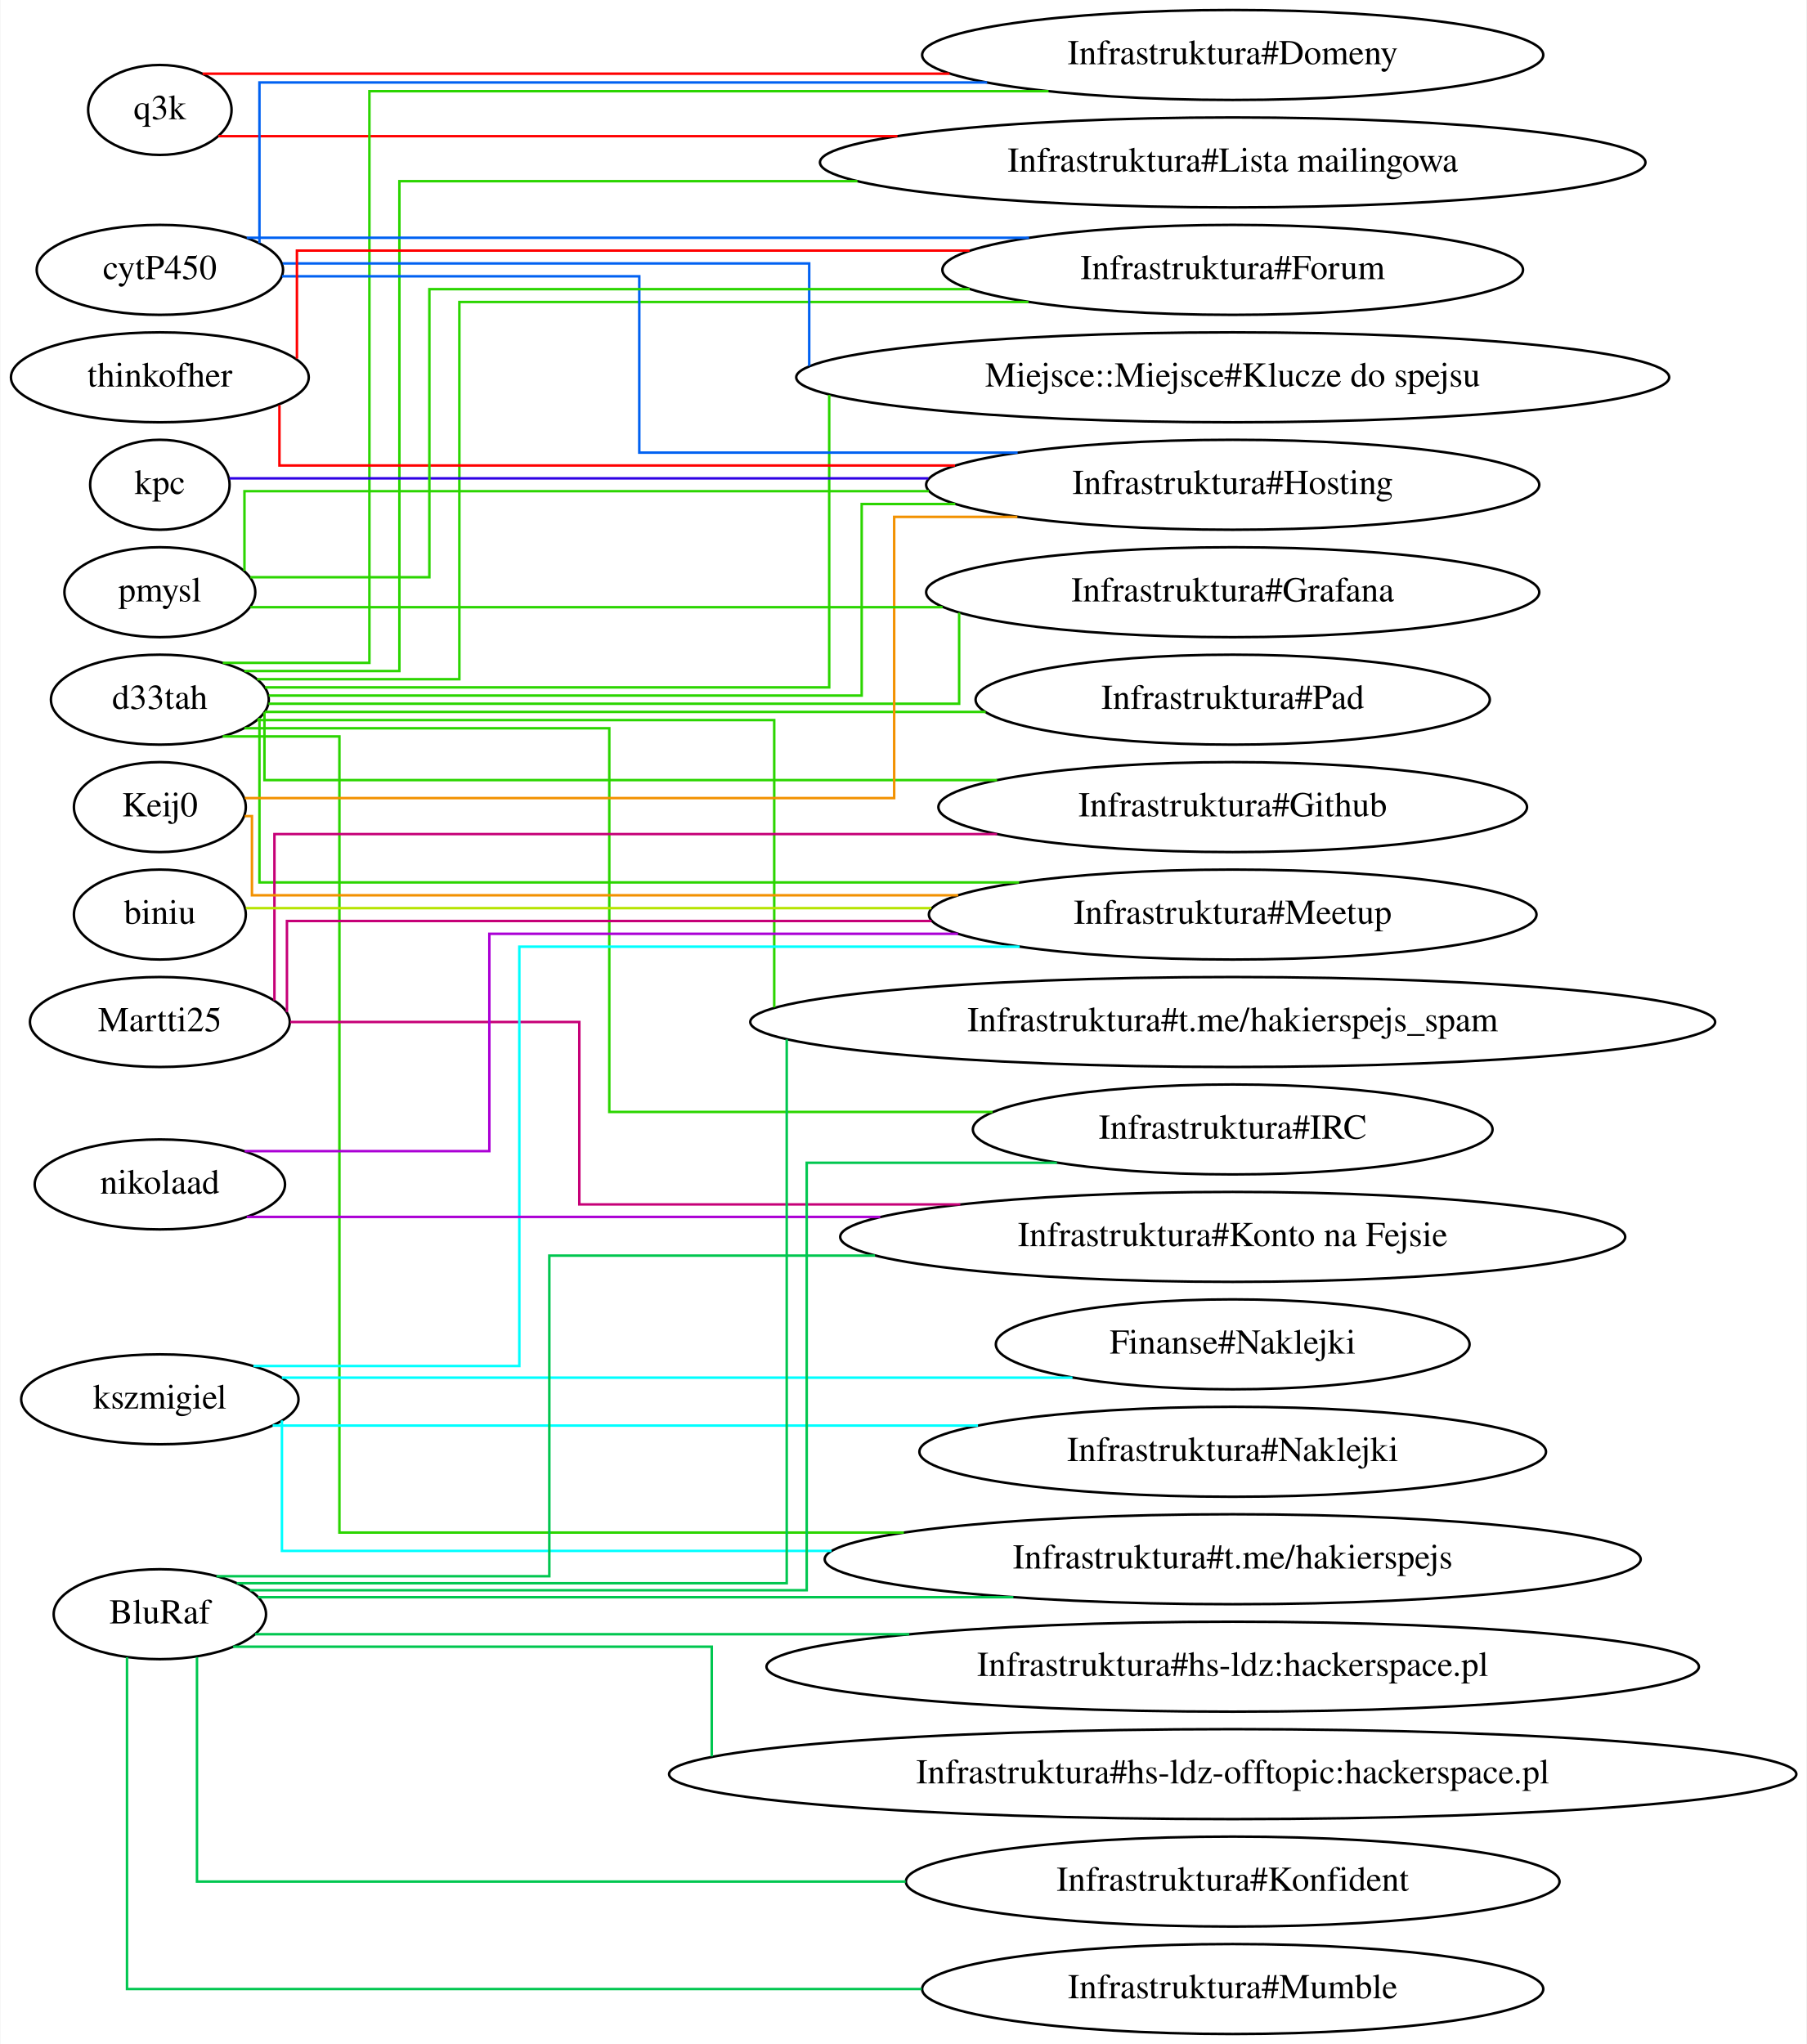
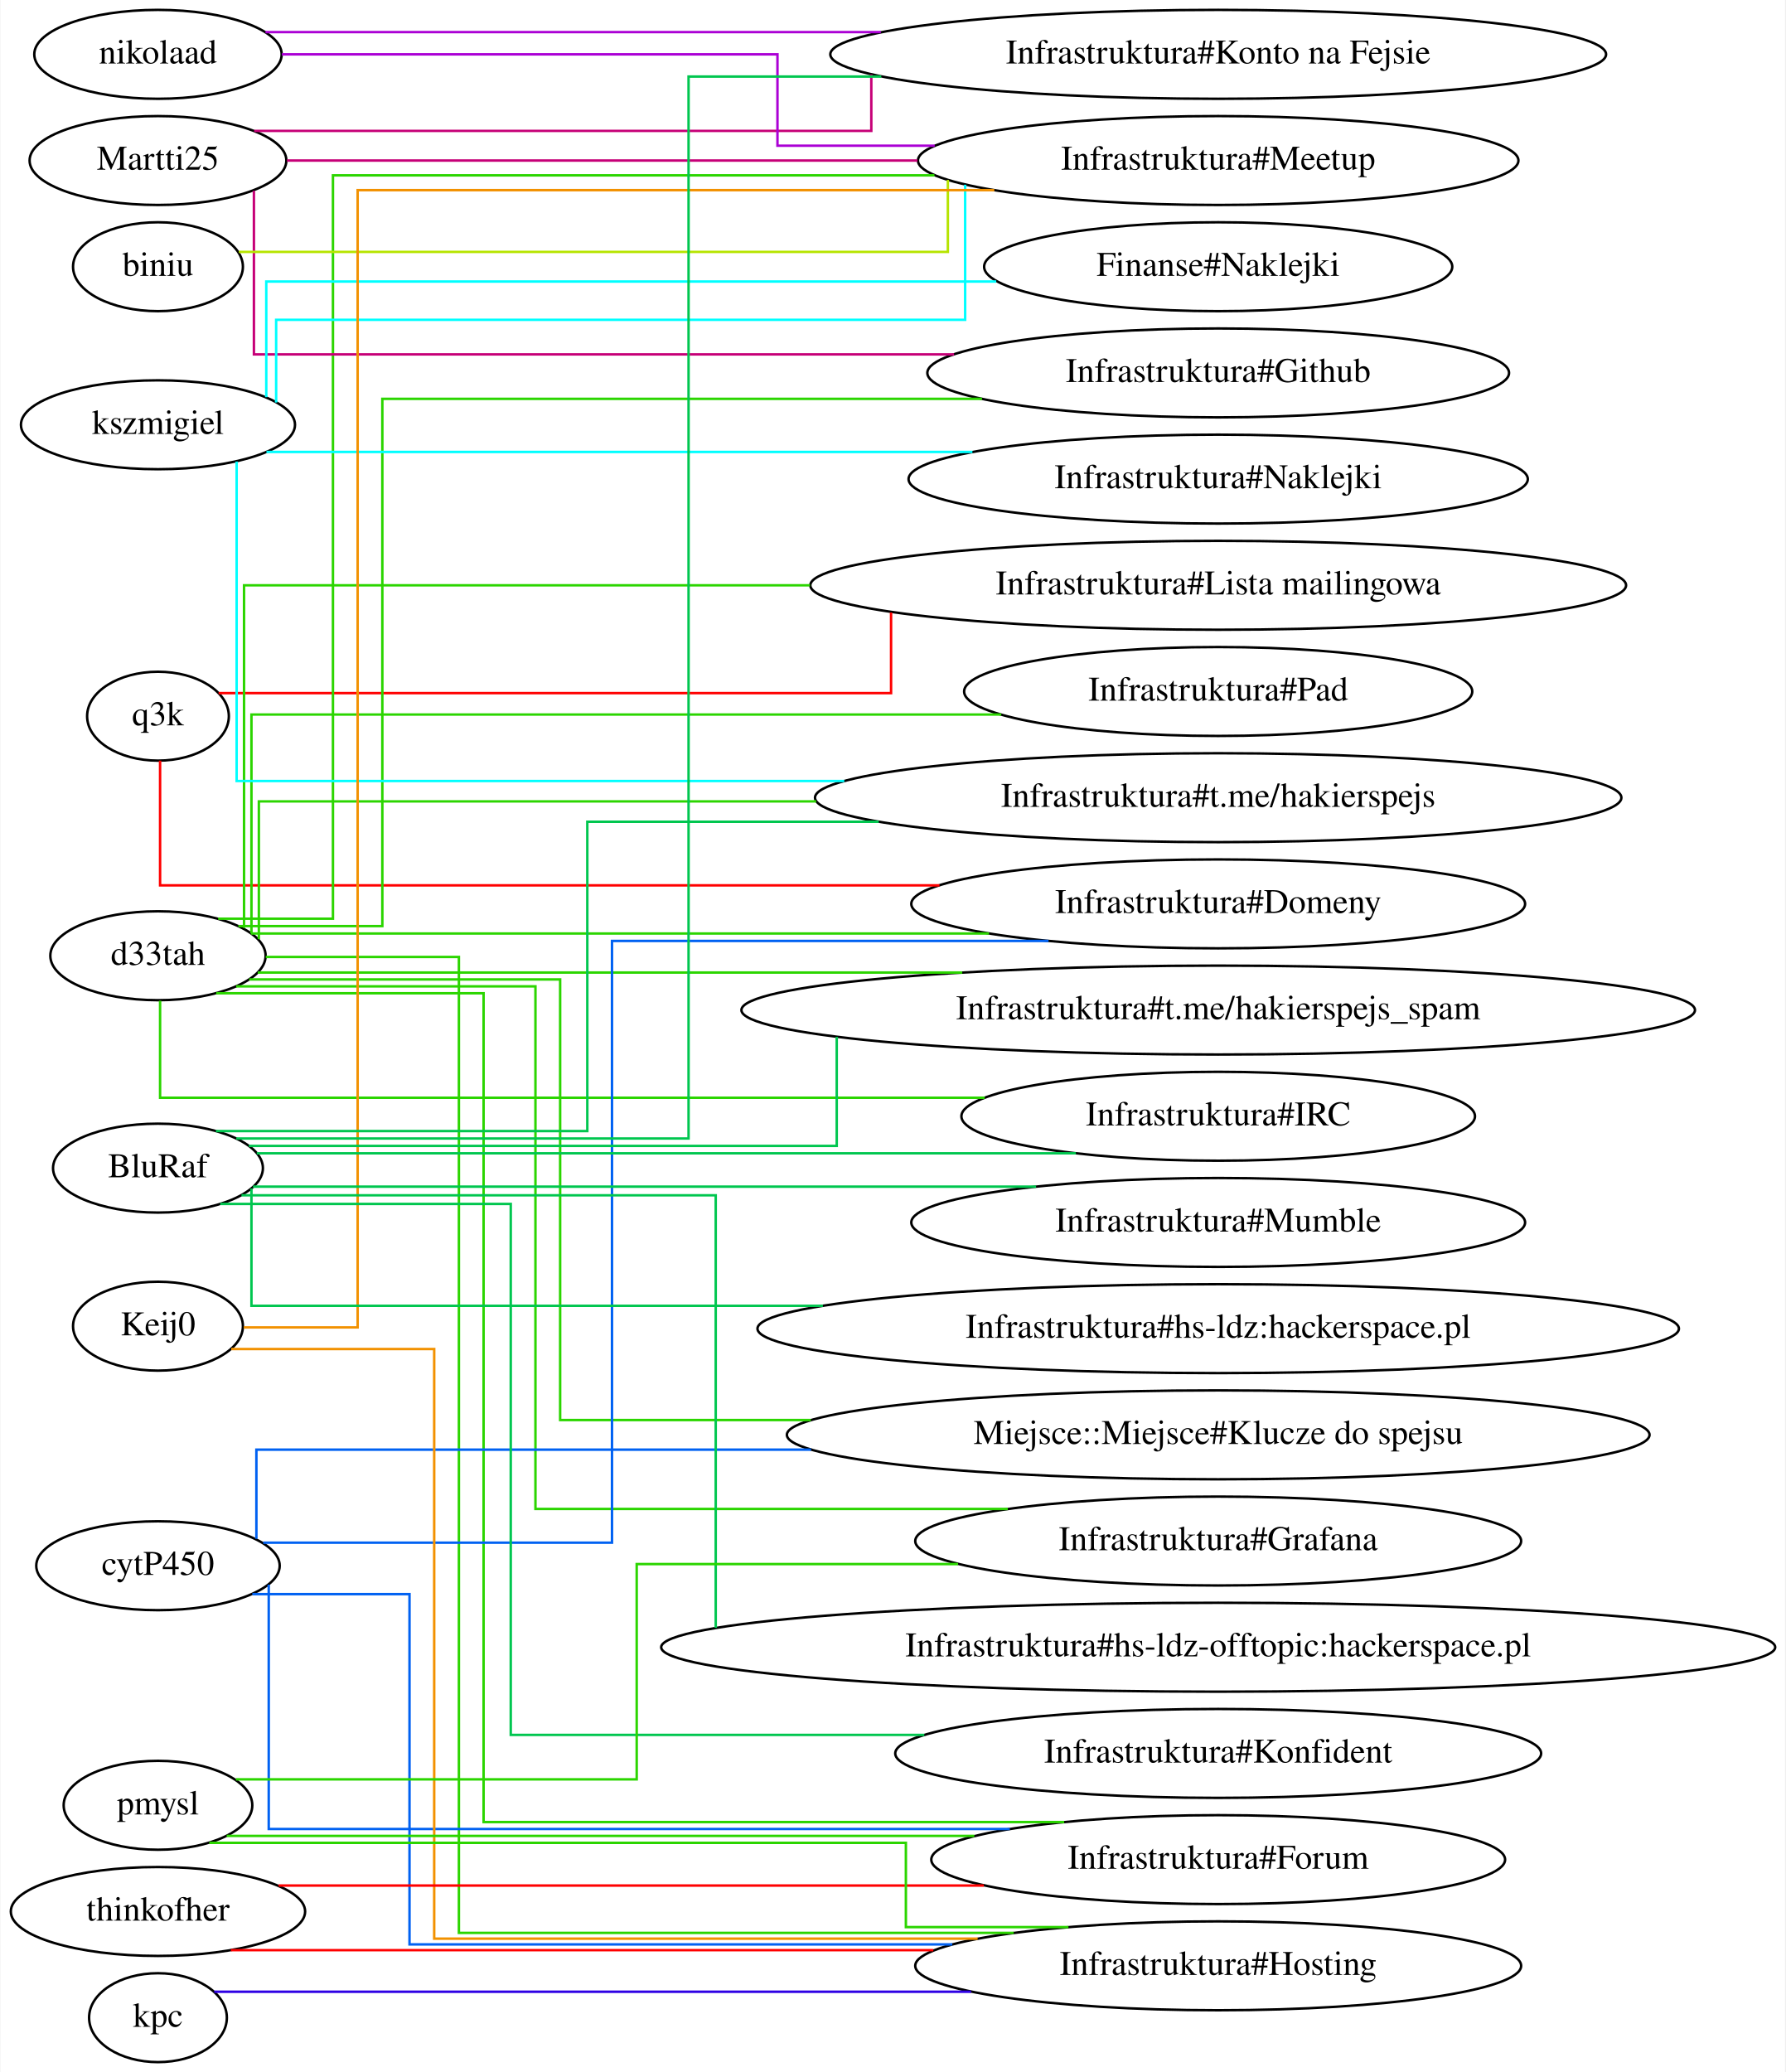
- <svg xmlns="http://www.w3.org/2000/svg" width="723pt" height="818pt" viewBox="0.00 0.00 722.65 818.00">
-   <g id="graph0" class="graph" transform="scale(1 1) rotate(0) translate(4 814)">
-     <polygon fill="#ffffff" stroke="transparent" points="-4,4 -4,-814 718.649,-814 718.649,4 -4,4" />
+ <svg xmlns="http://www.w3.org/2000/svg" width="723pt" height="839pt" viewBox="0.00 0.00 722.65 839.00">
+   <g id="graph0" class="graph" transform="scale(1 1) rotate(0) translate(4 835)">
+     <polygon fill="#ffffff" stroke="transparent" points="-4,4 -4,-835 718.649,-835 718.649,4 -4,4" />
    <g id="node1" class="node">
-       <ellipse fill="none" stroke="#000000" cx="59.795" cy="-770" rx="28.695" ry="18" />
-       <text text-anchor="middle" x="59.795" y="-766.3" font-family="Times,serif" font-size="14.00" fill="#000000">q3k</text>
+       <ellipse fill="none" stroke="#000000" cx="59.795" cy="-545" rx="28.695" ry="18" />
+       <text text-anchor="middle" x="59.795" y="-541.3" font-family="Times,serif" font-size="14.00" fill="#000000">q3k</text>
    </g>
    <g id="node2" class="node">
-       <ellipse fill="none" stroke="#000000" cx="489.119" cy="-749" rx="165.171" ry="18" />
-       <text text-anchor="middle" x="489.119" y="-745.3" font-family="Times,serif" font-size="14.00" fill="#000000">Infrastruktura#Lista mailingowa</text>
+       <ellipse fill="none" stroke="#000000" cx="489.119" cy="-469" rx="124.278" ry="18" />
+       <text text-anchor="middle" x="489.119" y="-465.3" font-family="Times,serif" font-size="14.00" fill="#000000">Infrastruktura#Domeny</text>
    </g>
    <g id="edge1" class="edge">
-       <path fill="none" stroke="#ff0000" d="M83.182,-759.5C133.927,-759.5 257.418,-759.5 354.969,-759.5" />
+       <path fill="none" stroke="#ff0000" d="M60.649,-527.002C60.649,-506.707 60.649,-476.5 60.649,-476.5 60.649,-476.5 249.318,-476.5 376.264,-476.5" />
    </g>
    <g id="node3" class="node">
-       <ellipse fill="none" stroke="#000000" cx="489.119" cy="-792" rx="124.278" ry="18" />
-       <text text-anchor="middle" x="489.119" y="-788.3" font-family="Times,serif" font-size="14.00" fill="#000000">Infrastruktura#Domeny</text>
+       <ellipse fill="none" stroke="#000000" cx="489.119" cy="-598" rx="165.171" ry="18" />
+       <text text-anchor="middle" x="489.119" y="-594.3" font-family="Times,serif" font-size="14.00" fill="#000000">Infrastruktura#Lista mailingowa</text>
    </g>
    <g id="edge2" class="edge">
-       <path fill="none" stroke="#ff0000" d="M76.89,-784.5C126.172,-784.5 271.648,-784.5 375.806,-784.5" />
+       <path fill="none" stroke="#ff0000" d="M84.34,-554.333C155.463,-554.333 356.649,-554.333 356.649,-554.333 356.649,-554.333 356.649,-574.045 356.649,-586.981" />
    </g>
    <g id="node4" class="node">
-       <ellipse fill="none" stroke="#000000" cx="59.795" cy="-534" rx="43.592" ry="18" />
-       <text text-anchor="middle" x="59.795" y="-530.3" font-family="Times,serif" font-size="14.00" fill="#000000">d33tah</text>
+       <ellipse fill="none" stroke="#000000" cx="59.795" cy="-448" rx="43.592" ry="18" />
+       <text text-anchor="middle" x="59.795" y="-444.3" font-family="Times,serif" font-size="14.00" fill="#000000">d33tah</text>
+     </g>
+     <g id="edge8" class="edge">
+       <path fill="none" stroke="#2bd500" d="M97.518,-457C163.814,-457 303.021,-457 396.313,-457" />
+     </g>
+     <g id="edge7" class="edge">
+       <path fill="none" stroke="#2bd500" d="M94.649,-459.274C94.649,-494.159 94.649,-598 94.649,-598 94.649,-598 215.806,-598 323.829,-598" />
+     </g>
+     <g id="node5" class="node">
+       <ellipse fill="none" stroke="#000000" cx="489.119" cy="-770" rx="121.578" ry="18" />
+       <text text-anchor="middle" x="489.119" y="-766.3" font-family="Times,serif" font-size="14.00" fill="#000000">Infrastruktura#Meetup</text>
+     </g>
+     <g id="edge3" class="edge">
+       <path fill="none" stroke="#2bd500" d="M84.179,-463C104.675,-463 130.649,-463 130.649,-463 130.649,-463 130.649,-764 130.649,-764 130.649,-764 269.367,-764 374.218,-764" />
+     </g>
+     <g id="node6" class="node">
+       <ellipse fill="none" stroke="#000000" cx="489.119" cy="-555" rx="102.882" ry="18" />
+       <text text-anchor="middle" x="489.119" y="-551.3" font-family="Times,serif" font-size="14.00" fill="#000000">Infrastruktura#Pad</text>
    </g>
    <g id="edge4" class="edge">
-       <path fill="none" stroke="#2bd500" d="M93.59,-545.455C121.187,-545.455 155.649,-545.455 155.649,-545.455 155.649,-545.455 155.649,-741.5 155.649,-741.5 155.649,-741.5 250.457,-741.5 338.968,-741.5" />
+       <path fill="none" stroke="#2bd500" d="M97.649,-457.013C97.649,-481.191 97.649,-545.667 97.649,-545.667 97.649,-545.667 285.848,-545.667 401.266,-545.667" />
+     </g>
+     <g id="node7" class="node">
+       <ellipse fill="none" stroke="#000000" cx="489.119" cy="-254" rx="174.669" ry="18" />
+       <text text-anchor="middle" x="489.119" y="-250.3" font-family="Times,serif" font-size="14.00" fill="#000000">Miejsce::Miejsce#Klucze do spejsu</text>
+     </g>
+     <g id="edge5" class="edge">
+       <path fill="none" stroke="#2bd500" d="M96.749,-438.4C144.798,-438.4 222.649,-438.4 222.649,-438.4 222.649,-438.4 222.649,-260 222.649,-260 222.649,-260 269.637,-260 324.15,-260" />
+     </g>
+     <g id="node8" class="node">
+       <ellipse fill="none" stroke="#000000" cx="489.119" cy="-39" rx="122.678" ry="18" />
+       <text text-anchor="middle" x="489.119" y="-35.3" font-family="Times,serif" font-size="14.00" fill="#000000">Infrastruktura#Hosting</text>
+     </g>
+     <g id="edge6" class="edge">
+       <path fill="none" stroke="#2bd500" d="M103.443,-447.5C138.408,-447.5 181.649,-447.5 181.649,-447.5 181.649,-447.5 181.649,-52.333 181.649,-52.333 181.649,-52.333 315.251,-52.333 406.319,-52.333" />
+     </g>
+     <g id="node9" class="node">
+       <ellipse fill="none" stroke="#000000" cx="489.119" cy="-383" rx="103.981" ry="18" />
+       <text text-anchor="middle" x="489.119" y="-379.3" font-family="Times,serif" font-size="14.00" fill="#000000">Infrastruktura#IRC</text>
+     </g>
+     <g id="edge9" class="edge">
+       <path fill="none" stroke="#2bd500" d="M60.649,-429.807C60.649,-412.961 60.649,-390.5 60.649,-390.5 60.649,-390.5 268.38,-390.5 394.559,-390.5" />
+     </g>
+     <g id="node10" class="node">
+       <ellipse fill="none" stroke="#000000" cx="489.119" cy="-211" rx="122.678" ry="18" />
+       <text text-anchor="middle" x="489.119" y="-207.3" font-family="Times,serif" font-size="14.00" fill="#000000">Infrastruktura#Grafana</text>
+     </g>
+     <g id="edge10" class="edge">
+       <path fill="none" stroke="#2bd500" d="M91.466,-435.6C136.238,-435.6 212.649,-435.6 212.649,-435.6 212.649,-435.6 212.649,-224 212.649,-224 212.649,-224 322.68,-224 403.913,-224" />
+     </g>
+     <g id="node11" class="node">
+       <ellipse fill="none" stroke="#000000" cx="489.119" cy="-512" rx="163.271" ry="18" />
+       <text text-anchor="middle" x="489.119" y="-508.3" font-family="Times,serif" font-size="14.00" fill="#000000">Infrastruktura#t.me/hakierspejs</text>
+     </g>
+     <g id="edge11" class="edge">
+       <path fill="none" stroke="#2bd500" d="M100.649,-454.689C100.649,-470.812 100.649,-510.5 100.649,-510.5 100.649,-510.5 219.963,-510.5 326.343,-510.5" />
+     </g>
+     <g id="node12" class="node">
+       <ellipse fill="none" stroke="#000000" cx="489.119" cy="-82" rx="116.18" ry="18" />
+       <text text-anchor="middle" x="489.119" y="-78.3" font-family="Times,serif" font-size="14.00" fill="#000000">Infrastruktura#Forum</text>
+     </g>
+     <g id="edge12" class="edge">
+       <path fill="none" stroke="#2bd500" d="M83.368,-432.8C121.294,-432.8 191.649,-432.8 191.649,-432.8 191.649,-432.8 191.649,-97.2 191.649,-97.2 191.649,-97.2 339.532,-97.2 426.76,-97.2" />
+     </g>
+     <g id="node13" class="node">
+       <ellipse fill="none" stroke="#000000" cx="489.119" cy="-684" rx="117.779" ry="18" />
+       <text text-anchor="middle" x="489.119" y="-680.3" font-family="Times,serif" font-size="14.00" fill="#000000">Infrastruktura#Github</text>
+     </g>
+     <g id="edge13" class="edge">
+       <path fill="none" stroke="#2bd500" d="M92.339,-460C118.409,-460 150.649,-460 150.649,-460 150.649,-460 150.649,-673.5 150.649,-673.5 150.649,-673.5 293.395,-673.5 393.485,-673.5" />
+     </g>
+     <g id="node14" class="node">
+       <ellipse fill="none" stroke="#000000" cx="489.119" cy="-426" rx="193.066" ry="18" />
+       <text text-anchor="middle" x="489.119" y="-422.3" font-family="Times,serif" font-size="14.00" fill="#000000">Infrastruktura#t.me/hakierspejs_spam</text>
    </g>
    <g id="edge14" class="edge">
-       <path fill="none" stroke="#2bd500" d="M84.954,-548.727C109.654,-548.727 143.649,-548.727 143.649,-548.727 143.649,-548.727 143.649,-777.5 143.649,-777.5 143.649,-777.5 313.97,-777.5 415.431,-777.5" />
-     </g>
-     <g id="node5" class="node">
-       <ellipse fill="none" stroke="#000000" cx="489.119" cy="-448" rx="121.578" ry="18" />
-       <text text-anchor="middle" x="489.119" y="-444.3" font-family="Times,serif" font-size="14.00" fill="#000000">Infrastruktura#Meetup</text>
-     </g>
-     <g id="edge3" class="edge">
-       <path fill="none" stroke="#2bd500" d="M99.649,-526.719C99.649,-508.219 99.649,-460.857 99.649,-460.857 99.649,-460.857 289.002,-460.857 403.649,-460.857" />
-     </g>
-     <g id="node6" class="node">
-       <ellipse fill="none" stroke="#000000" cx="489.119" cy="-362" rx="103.981" ry="18" />
-       <text text-anchor="middle" x="489.119" y="-358.3" font-family="Times,serif" font-size="14.00" fill="#000000">Infrastruktura#IRC</text>
-     </g>
-     <g id="edge5" class="edge">
-       <path fill="none" stroke="#2bd500" d="M93.624,-522.545C145.724,-522.545 239.649,-522.545 239.649,-522.545 239.649,-522.545 239.649,-369 239.649,-369 239.649,-369 322.748,-369 393.025,-369" />
-     </g>
-     <g id="node7" class="node">
-       <ellipse fill="none" stroke="#000000" cx="489.119" cy="-190" rx="163.271" ry="18" />
-       <text text-anchor="middle" x="489.119" y="-186.3" font-family="Times,serif" font-size="14.00" fill="#000000">Infrastruktura#t.me/hakierspejs</text>
-     </g>
-     <g id="edge6" class="edge">
-       <path fill="none" stroke="#2bd500" d="M84.926,-519.273C105.647,-519.273 131.649,-519.273 131.649,-519.273 131.649,-519.273 131.649,-200.667 131.649,-200.667 131.649,-200.667 255.607,-200.667 357.534,-200.667" />
-     </g>
-     <g id="node8" class="node">
-       <ellipse fill="none" stroke="#000000" cx="489.119" cy="-405" rx="193.066" ry="18" />
-       <text text-anchor="middle" x="489.119" y="-401.3" font-family="Times,serif" font-size="14.00" fill="#000000">Infrastruktura#t.me/hakierspejs_spam</text>
-     </g>
-     <g id="edge7" class="edge">
-       <path fill="none" stroke="#2bd500" d="M98.751,-525.818C168.076,-525.818 305.649,-525.818 305.649,-525.818 305.649,-525.818 305.649,-434.961 305.649,-410.827" />
-     </g>
-     <g id="node9" class="node">
-       <ellipse fill="none" stroke="#000000" cx="489.119" cy="-663" rx="174.669" ry="18" />
-       <text text-anchor="middle" x="489.119" y="-659.3" font-family="Times,serif" font-size="14.00" fill="#000000">Miejsce::Miejsce#Klucze do spejsu</text>
-     </g>
-     <g id="edge8" class="edge">
-       <path fill="none" stroke="#2bd500" d="M101.942,-538.909C177.373,-538.909 327.649,-538.909 327.649,-538.909 327.649,-538.909 327.649,-629.722 327.649,-655.973" />
-     </g>
-     <g id="node10" class="node">
-       <ellipse fill="none" stroke="#000000" cx="489.119" cy="-534" rx="102.882" ry="18" />
-       <text text-anchor="middle" x="489.119" y="-530.3" font-family="Times,serif" font-size="14.00" fill="#000000">Infrastruktura#Pad</text>
-     </g>
-     <g id="edge9" class="edge">
-       <path fill="none" stroke="#2bd500" d="M101.742,-529.091C168.1,-529.091 299.098,-529.091 390.288,-529.091" />
-     </g>
-     <g id="node11" class="node">
-       <ellipse fill="none" stroke="#000000" cx="489.119" cy="-620" rx="122.678" ry="18" />
-       <text text-anchor="middle" x="489.119" y="-616.3" font-family="Times,serif" font-size="14.00" fill="#000000">Infrastruktura#Hosting</text>
-     </g>
-     <g id="edge10" class="edge">
-       <path fill="none" stroke="#2bd500" d="M103.37,-535.636C182.257,-535.636 340.649,-535.636 340.649,-535.636 340.649,-535.636 340.649,-612.286 340.649,-612.286 340.649,-612.286 356.635,-612.286 378.115,-612.286" />
-     </g>
-     <g id="node12" class="node">
-       <ellipse fill="none" stroke="#000000" cx="489.119" cy="-706" rx="116.18" ry="18" />
-       <text text-anchor="middle" x="489.119" y="-702.3" font-family="Times,serif" font-size="14.00" fill="#000000">Infrastruktura#Forum</text>
-     </g>
-     <g id="edge11" class="edge">
-       <path fill="none" stroke="#2bd500" d="M98.708,-542.182C133.705,-542.182 179.649,-542.182 179.649,-542.182 179.649,-542.182 179.649,-693.143 179.649,-693.143 179.649,-693.143 315.718,-693.143 407.405,-693.143" />
-     </g>
-     <g id="node13" class="node">
-       <ellipse fill="none" stroke="#000000" cx="489.119" cy="-491" rx="117.779" ry="18" />
-       <text text-anchor="middle" x="489.119" y="-487.3" font-family="Times,serif" font-size="14.00" fill="#000000">Infrastruktura#Github</text>
-     </g>
-     <g id="edge12" class="edge">
-       <path fill="none" stroke="#2bd500" d="M101.649,-528.969C101.649,-519.913 101.649,-501.8 101.649,-501.8 101.649,-501.8 280.137,-501.8 394.829,-501.8" />
-     </g>
-     <g id="node14" class="node">
-       <ellipse fill="none" stroke="#000000" cx="489.119" cy="-577" rx="122.678" ry="18" />
-       <text text-anchor="middle" x="489.119" y="-573.3" font-family="Times,serif" font-size="14.00" fill="#000000">Infrastruktura#Grafana</text>
-     </g>
-     <g id="edge13" class="edge">
-       <path fill="none" stroke="#2bd500" d="M103.265,-532.364C190.719,-532.364 379.649,-532.364 379.649,-532.364 379.649,-532.364 379.649,-555.927 379.649,-568.813" />
+       <path fill="none" stroke="#2bd500" d="M100.184,-441.2C164.894,-441.2 293.825,-441.2 385.487,-441.2" />
    </g>
    <g id="node15" class="node">
-       <ellipse fill="none" stroke="#000000" cx="59.795" cy="-706" rx="49.291" ry="18" />
-       <text text-anchor="middle" x="59.795" y="-702.3" font-family="Times,serif" font-size="14.00" fill="#000000">cytP450</text>
+       <ellipse fill="none" stroke="#000000" cx="59.795" cy="-201" rx="49.291" ry="18" />
+       <text text-anchor="middle" x="59.795" y="-197.3" font-family="Times,serif" font-size="14.00" fill="#000000">cytP450</text>
+     </g>
+     <g id="edge15" class="edge">
+       <path fill="none" stroke="#0061f2" d="M102.437,-210.333C156.749,-210.333 243.649,-210.333 243.649,-210.333 243.649,-210.333 243.649,-454 243.649,-454 243.649,-454 347.797,-454 420.416,-454" />
+     </g>
+     <g id="edge16" class="edge">
+       <path fill="none" stroke="#0061f2" d="M99.649,-211.901C99.649,-225.785 99.649,-248 99.649,-248 99.649,-248 218.009,-248 324.231,-248" />
+     </g>
+     <g id="edge17" class="edge">
+       <path fill="none" stroke="#0061f2" d="M98.011,-189.5C126.913,-189.5 161.649,-189.5 161.649,-189.5 161.649,-189.5 161.649,-47.667 161.649,-47.667 161.649,-47.667 285.995,-47.667 381.44,-47.667" />
    </g>
    <g id="edge18" class="edge">
-       <path fill="none" stroke="#0061f2" d="M99.649,-716.746C99.649,-737.484 99.649,-781 99.649,-781 99.649,-781 275.462,-781 390.84,-781" />
-     </g>
-     <g id="edge16" class="edge">
-       <path fill="none" stroke="#0061f2" d="M108.977,-708.571C184.311,-708.571 319.649,-708.571 319.649,-708.571 319.649,-708.571 319.649,-679.063 319.649,-667.536" />
-     </g>
-     <g id="edge17" class="edge">
-       <path fill="none" stroke="#0061f2" d="M108.704,-703.429C165.546,-703.429 251.649,-703.429 251.649,-703.429 251.649,-703.429 251.649,-632.857 251.649,-632.857 251.649,-632.857 335.092,-632.857 403.051,-632.857" />
-     </g>
-     <g id="edge15" class="edge">
-       <path fill="none" stroke="#0061f2" d="M94.564,-718.857C162.237,-718.857 313.265,-718.857 407.6,-718.857" />
+       <path fill="none" stroke="#0061f2" d="M104.649,-193.334C104.649,-168.891 104.649,-94.4 104.649,-94.4 104.649,-94.4 291.571,-94.4 404.746,-94.4" />
    </g>
    <g id="node16" class="node">
-       <ellipse fill="none" stroke="#000000" cx="59.795" cy="-405" rx="51.991" ry="18" />
-       <text text-anchor="middle" x="59.795" y="-401.3" font-family="Times,serif" font-size="14.00" fill="#000000">Martti25</text>
+       <ellipse fill="none" stroke="#000000" cx="59.795" cy="-770" rx="51.991" ry="18" />
+       <text text-anchor="middle" x="59.795" y="-766.3" font-family="Times,serif" font-size="14.00" fill="#000000">Martti25</text>
    </g>
    <g id="edge19" class="edge">
-       <path fill="none" stroke="#c60077" d="M110.649,-409.024C110.649,-419.25 110.649,-445.429 110.649,-445.429 110.649,-445.429 257.797,-445.429 368.589,-445.429" />
+       <path fill="none" stroke="#c60077" d="M112.009,-770C175.027,-770 283.027,-770 367.341,-770" />
    </g>
    <g id="edge21" class="edge">
-       <path fill="none" stroke="#c60077" d="M105.649,-413.626C105.649,-433.379 105.649,-480.2 105.649,-480.2 105.649,-480.2 281.279,-480.2 394.821,-480.2" />
+       <path fill="none" stroke="#c60077" d="M98.649,-757.734C98.649,-735.656 98.649,-691.5 98.649,-691.5 98.649,-691.5 266.561,-691.5 382.164,-691.5" />
    </g>
    <g id="node17" class="node">
-       <ellipse fill="none" stroke="#000000" cx="489.119" cy="-319" rx="157.072" ry="18" />
-       <text text-anchor="middle" x="489.119" y="-315.3" font-family="Times,serif" font-size="14.00" fill="#000000">Infrastruktura#Konto na Fejsie</text>
+       <ellipse fill="none" stroke="#000000" cx="489.119" cy="-813" rx="157.072" ry="18" />
+       <text text-anchor="middle" x="489.119" y="-809.3" font-family="Times,serif" font-size="14.00" fill="#000000">Infrastruktura#Konto na Fejsie</text>
    </g>
    <g id="edge20" class="edge">
-       <path fill="none" stroke="#c60077" d="M111.985,-405C161.259,-405 227.649,-405 227.649,-405 227.649,-405 227.649,-332 227.649,-332 227.649,-332 308.382,-332 380.126,-332" />
+       <path fill="none" stroke="#c60077" d="M98.751,-782C177.596,-782 348.649,-782 348.649,-782 348.649,-782 348.649,-795.67 348.649,-804.855" />
    </g>
    <g id="node18" class="node">
-       <ellipse fill="none" stroke="#000000" cx="59.795" cy="-448" rx="34.394" ry="18" />
-       <text text-anchor="middle" x="59.795" y="-444.3" font-family="Times,serif" font-size="14.00" fill="#000000">biniu</text>
+       <ellipse fill="none" stroke="#000000" cx="59.795" cy="-727" rx="34.394" ry="18" />
+       <text text-anchor="middle" x="59.795" y="-723.3" font-family="Times,serif" font-size="14.00" fill="#000000">biniu</text>
    </g>
    <g id="edge22" class="edge">
-       <path fill="none" stroke="#b6e400" d="M94.202,-450.571C153.001,-450.571 275.475,-450.571 368.539,-450.571" />
+       <path fill="none" stroke="#b6e400" d="M92.522,-733C174.042,-733 379.649,-733 379.649,-733 379.649,-733 379.649,-751.292 379.649,-762.153" />
    </g>
    <g id="node19" class="node">
-       <ellipse fill="none" stroke="#000000" cx="59.795" cy="-254" rx="55.491" ry="18" />
-       <text text-anchor="middle" x="59.795" y="-250.3" font-family="Times,serif" font-size="14.00" fill="#000000">kszmigiel</text>
+       <ellipse fill="none" stroke="#000000" cx="59.795" cy="-663" rx="55.491" ry="18" />
+       <text text-anchor="middle" x="59.795" y="-659.3" font-family="Times,serif" font-size="14.00" fill="#000000">kszmigiel</text>
    </g>
    <g id="edge23" class="edge">
-       <path fill="none" stroke="#00ffff" d="M97.215,-267.333C139.839,-267.333 203.649,-267.333 203.649,-267.333 203.649,-267.333 203.649,-435.143 203.649,-435.143 203.649,-435.143 319.737,-435.143 403.856,-435.143" />
+       <path fill="none" stroke="#00ffff" d="M107.649,-672.013C107.649,-684.489 107.649,-705.5 107.649,-705.5 107.649,-705.5 386.649,-705.5 386.649,-705.5 386.649,-705.5 386.649,-742.16 386.649,-760.204" />
    </g>
    <g id="edge25" class="edge">
-       <path fill="none" stroke="#00ffff" d="M108.649,-245.565C108.649,-228.895 108.649,-193.333 108.649,-193.333 108.649,-193.333 224.684,-193.333 328.593,-193.333" />
+       <path fill="none" stroke="#00ffff" d="M91.649,-648.106C91.649,-611.25 91.649,-518.75 91.649,-518.75 91.649,-518.75 225.394,-518.75 337.719,-518.75" />
    </g>
    <g id="node20" class="node">
-       <ellipse fill="none" stroke="#000000" cx="489.119" cy="-276" rx="94.783" ry="18" />
-       <text text-anchor="middle" x="489.119" y="-272.3" font-family="Times,serif" font-size="14.00" fill="#000000">Finanse#Naklejki</text>
+       <ellipse fill="none" stroke="#000000" cx="489.119" cy="-641" rx="125.378" ry="18" />
+       <text text-anchor="middle" x="489.119" y="-637.3" font-family="Times,serif" font-size="14.00" fill="#000000">Infrastruktura#Naklejki</text>
    </g>
    <g id="edge24" class="edge">
-       <path fill="none" stroke="#00ffff" d="M108.626,-262.667C186.427,-262.667 338.536,-262.667 425.006,-262.667" />
+       <path fill="none" stroke="#00ffff" d="M103.722,-652C170.507,-652 299.339,-652 389.598,-652" />
    </g>
    <g id="node21" class="node">
-       <ellipse fill="none" stroke="#000000" cx="489.119" cy="-233" rx="125.378" ry="18" />
-       <text text-anchor="middle" x="489.119" y="-229.3" font-family="Times,serif" font-size="14.00" fill="#000000">Infrastruktura#Naklejki</text>
+       <ellipse fill="none" stroke="#000000" cx="489.119" cy="-727" rx="94.783" ry="18" />
+       <text text-anchor="middle" x="489.119" y="-723.3" font-family="Times,serif" font-size="14.00" fill="#000000">Finanse#Naklejki</text>
    </g>
    <g id="edge26" class="edge">
-       <path fill="none" stroke="#00ffff" d="M104.928,-243.5C171.452,-243.5 297.614,-243.5 387.199,-243.5" />
+       <path fill="none" stroke="#00ffff" d="M103.649,-674.183C103.649,-691.037 103.649,-721 103.649,-721 103.649,-721 285.327,-721 399.23,-721" />
    </g>
    <g id="node22" class="node">
-       <ellipse fill="none" stroke="#000000" cx="59.795" cy="-340" rx="50.091" ry="18" />
-       <text text-anchor="middle" x="59.795" y="-336.3" font-family="Times,serif" font-size="14.00" fill="#000000">nikolaad</text>
+       <ellipse fill="none" stroke="#000000" cx="59.795" cy="-813" rx="50.091" ry="18" />
+       <text text-anchor="middle" x="59.795" y="-809.3" font-family="Times,serif" font-size="14.00" fill="#000000">nikolaad</text>
    </g>
    <g id="edge27" class="edge">
-       <path fill="none" stroke="#ab00d5" d="M93.751,-353.333C132.818,-353.333 191.649,-353.333 191.649,-353.333 191.649,-353.333 191.649,-440.286 191.649,-440.286 191.649,-440.286 294.46,-440.286 379.198,-440.286" />
+       <path fill="none" stroke="#ab00d5" d="M109.956,-813C183.162,-813 310.649,-813 310.649,-813 310.649,-813 310.649,-776 310.649,-776 310.649,-776 339.681,-776 374.325,-776" />
    </g>
    <g id="edge28" class="edge">
-       <path fill="none" stroke="#ab00d5" d="M94.564,-327C149.261,-327 258.413,-327 348.071,-327" />
+       <path fill="none" stroke="#ab00d5" d="M103.323,-822C161.308,-822 266.565,-822 352.504,-822" />
    </g>
    <g id="node23" class="node">
-       <ellipse fill="none" stroke="#000000" cx="59.795" cy="-491" rx="34.394" ry="18" />
-       <text text-anchor="middle" x="59.795" y="-487.3" font-family="Times,serif" font-size="14.00" fill="#000000">Keij0</text>
+       <ellipse fill="none" stroke="#000000" cx="59.795" cy="-298" rx="34.394" ry="18" />
+       <text text-anchor="middle" x="59.795" y="-294.3" font-family="Times,serif" font-size="14.00" fill="#000000">Keij0</text>
    </g>
    <g id="edge29" class="edge">
-       <path fill="none" stroke="#f29100" d="M93.757,-487.4C95.561,-487.4 96.649,-487.4 96.649,-487.4 96.649,-487.4 96.649,-455.714 96.649,-455.714 96.649,-455.714 263.166,-455.714 379.273,-455.714" />
+       <path fill="none" stroke="#f29100" d="M94.554,-297.5C116.468,-297.5 140.649,-297.5 140.649,-297.5 140.649,-297.5 140.649,-758 140.649,-758 140.649,-758 295.223,-758 398.473,-758" />
    </g>
    <g id="edge30" class="edge">
-       <path fill="none" stroke="#f29100" d="M93.791,-494.6C171.142,-494.6 353.649,-494.6 353.649,-494.6 353.649,-494.6 353.649,-607.143 353.649,-607.143 353.649,-607.143 376.223,-607.143 402.94,-607.143" />
+       <path fill="none" stroke="#f29100" d="M89.476,-288.75C122.614,-288.75 171.649,-288.75 171.649,-288.75 171.649,-288.75 171.649,-50 171.649,-50 171.649,-50 298.389,-50 391.71,-50" />
    </g>
    <g id="node24" class="node">
-       <ellipse fill="none" stroke="#000000" cx="59.795" cy="-168" rx="42.494" ry="18" />
-       <text text-anchor="middle" x="59.795" y="-164.3" font-family="Times,serif" font-size="14.00" fill="#000000">BluRaf</text>
+       <ellipse fill="none" stroke="#000000" cx="59.795" cy="-362" rx="42.494" ry="18" />
+       <text text-anchor="middle" x="59.795" y="-358.3" font-family="Times,serif" font-size="14.00" fill="#000000">BluRaf</text>
+     </g>
+     <g id="edge32" class="edge">
+       <path fill="none" stroke="#00c64f" d="M99.799,-368C176.195,-368 343.102,-368 431.512,-368" />
+     </g>
+     <g id="edge36" class="edge">
+       <path fill="none" stroke="#00c64f" d="M83.242,-377C130.696,-377 233.649,-377 233.649,-377 233.649,-377 233.649,-502.25 233.649,-502.25 233.649,-502.25 291.195,-502.25 351.663,-502.25" />
+     </g>
+     <g id="edge38" class="edge">
+       <path fill="none" stroke="#00c64f" d="M96.578,-371C171.473,-371 334.649,-371 334.649,-371 334.649,-371 334.649,-399.105 334.649,-415.134" />
    </g>
    <g id="edge31" class="edge">
-       <path fill="none" stroke="#00c64f" d="M95.787,-177.6C166.913,-177.6 318.649,-177.6 318.649,-177.6 318.649,-177.6 318.649,-348.667 318.649,-348.667 318.649,-348.667 371.841,-348.667 418.798,-348.667" />
+       <path fill="none" stroke="#00c64f" d="M91.497,-374C151.263,-374 274.649,-374 274.649,-374 274.649,-374 274.649,-804 274.649,-804 274.649,-804 310.387,-804 352.685,-804" />
+     </g>
+     <g id="node25" class="node">
+       <ellipse fill="none" stroke="#000000" cx="489.119" cy="-297" rx="186.567" ry="18" />
+       <text text-anchor="middle" x="489.119" y="-293.3" font-family="Times,serif" font-size="14.00" fill="#000000">Infrastruktura#hs-ldz:hackerspace.pl</text>
    </g>
    <g id="edge33" class="edge">
-       <path fill="none" stroke="#00c64f" d="M99.032,-174.8C167.135,-174.8 308.785,-174.8 401.342,-174.8" />
+       <path fill="none" stroke="#00c64f" d="M97.649,-353.774C97.649,-338.266 97.649,-306.25 97.649,-306.25 97.649,-306.25 220.869,-306.25 329.046,-306.25" />
+     </g>
+     <g id="node26" class="node">
+       <ellipse fill="none" stroke="#000000" cx="489.119" cy="-168" rx="225.56" ry="18" />
+       <text text-anchor="middle" x="489.119" y="-164.3" font-family="Times,serif" font-size="14.00" fill="#000000">Infrastruktura#hs-ldz-offtopic:hackerspace.pl</text>
    </g>
    <g id="edge34" class="edge">
-       <path fill="none" stroke="#00c64f" d="M90.554,-180.4C157.54,-180.4 310.649,-180.4 310.649,-180.4 310.649,-180.4 310.649,-360.122 310.649,-398.032" />
+       <path fill="none" stroke="#00c64f" d="M93.607,-351C156.613,-351 285.649,-351 285.649,-351 285.649,-351 285.649,-210.891 285.649,-175.863" />
+     </g>
+     <g id="node27" class="node">
+       <ellipse fill="none" stroke="#000000" cx="489.119" cy="-125" rx="130.777" ry="18" />
+       <text text-anchor="middle" x="489.119" y="-121.3" font-family="Times,serif" font-size="14.00" fill="#000000">Infrastruktura#Konfident</text>
    </g>
    <g id="edge35" class="edge">
-       <path fill="none" stroke="#00c64f" d="M82.457,-183.2C125.683,-183.2 215.649,-183.2 215.649,-183.2 215.649,-183.2 215.649,-311.5 215.649,-311.5 215.649,-311.5 279.811,-311.5 345.977,-311.5" />
-     </g>
-     <g id="node25" class="node">
-       <ellipse fill="none" stroke="#000000" cx="489.119" cy="-104" rx="225.56" ry="18" />
-       <text text-anchor="middle" x="489.119" y="-100.3" font-family="Times,serif" font-size="14.00" fill="#000000">Infrastruktura#hs-ldz-offtopic:hackerspace.pl</text>
-     </g>
-     <g id="edge32" class="edge">
-       <path fill="none" stroke="#00c64f" d="M89.123,-155C149.199,-155 280.649,-155 280.649,-155 280.649,-155 280.649,-125.105 280.649,-111.091" />
-     </g>
-     <g id="node26" class="node">
-       <ellipse fill="none" stroke="#000000" cx="489.119" cy="-61" rx="130.777" ry="18" />
-       <text text-anchor="middle" x="489.119" y="-57.3" font-family="Times,serif" font-size="14.00" fill="#000000">Infrastruktura#Konfident</text>
-     </g>
-     <g id="edge36" class="edge">
-       <path fill="none" stroke="#00c64f" d="M74.649,-150.809C74.649,-120.562 74.649,-61 74.649,-61 74.649,-61 236.805,-61 358.263,-61" />
-     </g>
-     <g id="node27" class="node">
-       <ellipse fill="none" stroke="#000000" cx="489.119" cy="-18" rx="124.278" ry="18" />
-       <text text-anchor="middle" x="489.119" y="-14.3" font-family="Times,serif" font-size="14.00" fill="#000000">Infrastruktura#Mumble</text>
+       <path fill="none" stroke="#00c64f" d="M85.005,-347.5C126.016,-347.5 202.649,-347.5 202.649,-347.5 202.649,-347.5 202.649,-132.5 202.649,-132.5 202.649,-132.5 291.412,-132.5 370.119,-132.5" />
+     </g>
+     <g id="node28" class="node">
+       <ellipse fill="none" stroke="#000000" cx="489.119" cy="-340" rx="124.278" ry="18" />
+       <text text-anchor="middle" x="489.119" y="-336.3" font-family="Times,serif" font-size="14.00" fill="#000000">Infrastruktura#Mumble</text>
    </g>
    <g id="edge37" class="edge">
-       <path fill="none" stroke="#00c64f" d="M46.649,-150.793C46.649,-111.393 46.649,-18 46.649,-18 46.649,-18 233.818,-18 364.689,-18" />
-     </g>
-     <g id="node28" class="node">
-       <ellipse fill="none" stroke="#000000" cx="489.119" cy="-147" rx="186.567" ry="18" />
-       <text text-anchor="middle" x="489.119" y="-143.3" font-family="Times,serif" font-size="14.00" fill="#000000">Infrastruktura#hs-ldz:hackerspace.pl</text>
-     </g>
-     <g id="edge38" class="edge">
-       <path fill="none" stroke="#00c64f" d="M97.894,-160C156.074,-160 269.772,-160 359.669,-160" />
+       <path fill="none" stroke="#00c64f" d="M98.272,-354.5C169.588,-354.5 323.385,-354.5 415.361,-354.5" />
    </g>
    <g id="node29" class="node">
-       <ellipse fill="none" stroke="#000000" cx="59.795" cy="-620" rx="27.895" ry="18" />
-       <text text-anchor="middle" x="59.795" y="-616.3" font-family="Times,serif" font-size="14.00" fill="#000000">kpc</text>
+       <ellipse fill="none" stroke="#000000" cx="59.795" cy="-18" rx="27.895" ry="18" />
+       <text text-anchor="middle" x="59.795" y="-14.3" font-family="Times,serif" font-size="14.00" fill="#000000">kpc</text>
    </g>
    <g id="edge39" class="edge">
-       <path fill="none" stroke="#2e00e4" d="M87.633,-622.571C143.191,-622.571 270.781,-622.571 367.325,-622.571" />
+       <path fill="none" stroke="#2e00e4" d="M82.574,-28.5C139.001,-28.5 287.994,-28.5 389.052,-28.5" />
    </g>
    <g id="node30" class="node">
-       <ellipse fill="none" stroke="#000000" cx="59.795" cy="-663" rx="59.59" ry="18" />
-       <text text-anchor="middle" x="59.795" y="-659.3" font-family="Times,serif" font-size="14.00" fill="#000000">thinkofher</text>
+       <ellipse fill="none" stroke="#000000" cx="59.795" cy="-61" rx="59.59" ry="18" />
+       <text text-anchor="middle" x="59.795" y="-57.3" font-family="Times,serif" font-size="14.00" fill="#000000">thinkofher</text>
+     </g>
+     <g id="edge40" class="edge">
+       <path fill="none" stroke="#ff0000" d="M89.304,-45.333C146.99,-45.333 277.476,-45.333 373.766,-45.333" />
    </g>
    <g id="edge41" class="edge">
-       <path fill="none" stroke="#ff0000" d="M107.649,-651.835C107.649,-641.498 107.649,-627.714 107.649,-627.714 107.649,-627.714 265.4,-627.714 378.014,-627.714" />
-     </g>
-     <g id="edge40" class="edge">
-       <path fill="none" stroke="#ff0000" d="M114.649,-670.483C114.649,-684.59 114.649,-713.714 114.649,-713.714 114.649,-713.714 273.053,-713.714 383.812,-713.714" />
+       <path fill="none" stroke="#ff0000" d="M108.626,-71.5C177.855,-71.5 305.922,-71.5 394.224,-71.5" />
    </g>
    <g id="node31" class="node">
-       <ellipse fill="none" stroke="#000000" cx="59.795" cy="-577" rx="38.194" ry="18" />
-       <text text-anchor="middle" x="59.795" y="-573.3" font-family="Times,serif" font-size="14.00" fill="#000000">pmysl</text>
+       <ellipse fill="none" stroke="#000000" cx="59.795" cy="-104" rx="38.194" ry="18" />
+       <text text-anchor="middle" x="59.795" y="-100.3" font-family="Times,serif" font-size="14.00" fill="#000000">pmysl</text>
+     </g>
+     <g id="edge42" class="edge">
+       <path fill="none" stroke="#2bd500" d="M80.611,-88.8C149.035,-88.8 362.649,-88.8 362.649,-88.8 362.649,-88.8 362.649,-54.667 362.649,-54.667 362.649,-54.667 396.02,-54.667 428.477,-54.667" />
+     </g>
+     <g id="edge43" class="edge">
+       <path fill="none" stroke="#2bd500" d="M91.372,-114.5C146.303,-114.5 253.649,-114.5 253.649,-114.5 253.649,-114.5 253.649,-201.667 253.649,-201.667 253.649,-201.667 321.086,-201.667 383.781,-201.667" />
    </g>
    <g id="edge44" class="edge">
-       <path fill="none" stroke="#2bd500" d="M93.649,-585.574C93.649,-597.441 93.649,-617.429 93.649,-617.429 93.649,-617.429 251.284,-617.429 367.508,-617.429" />
-     </g>
-     <g id="edge42" class="edge">
-       <path fill="none" stroke="#2bd500" d="M96.009,-583C127.342,-583 167.649,-583 167.649,-583 167.649,-583 167.649,-698.286 167.649,-698.286 167.649,-698.286 290.104,-698.286 383.858,-698.286" />
-     </g>
-     <g id="edge43" class="edge">
-       <path fill="none" stroke="#2bd500" d="M96.029,-571C156.474,-571 280.38,-571 373.012,-571" />
+       <path fill="none" stroke="#2bd500" d="M87.633,-91.6C147.744,-91.6 292.174,-91.6 390.375,-91.6" />
    </g>
  </g>
</svg>
